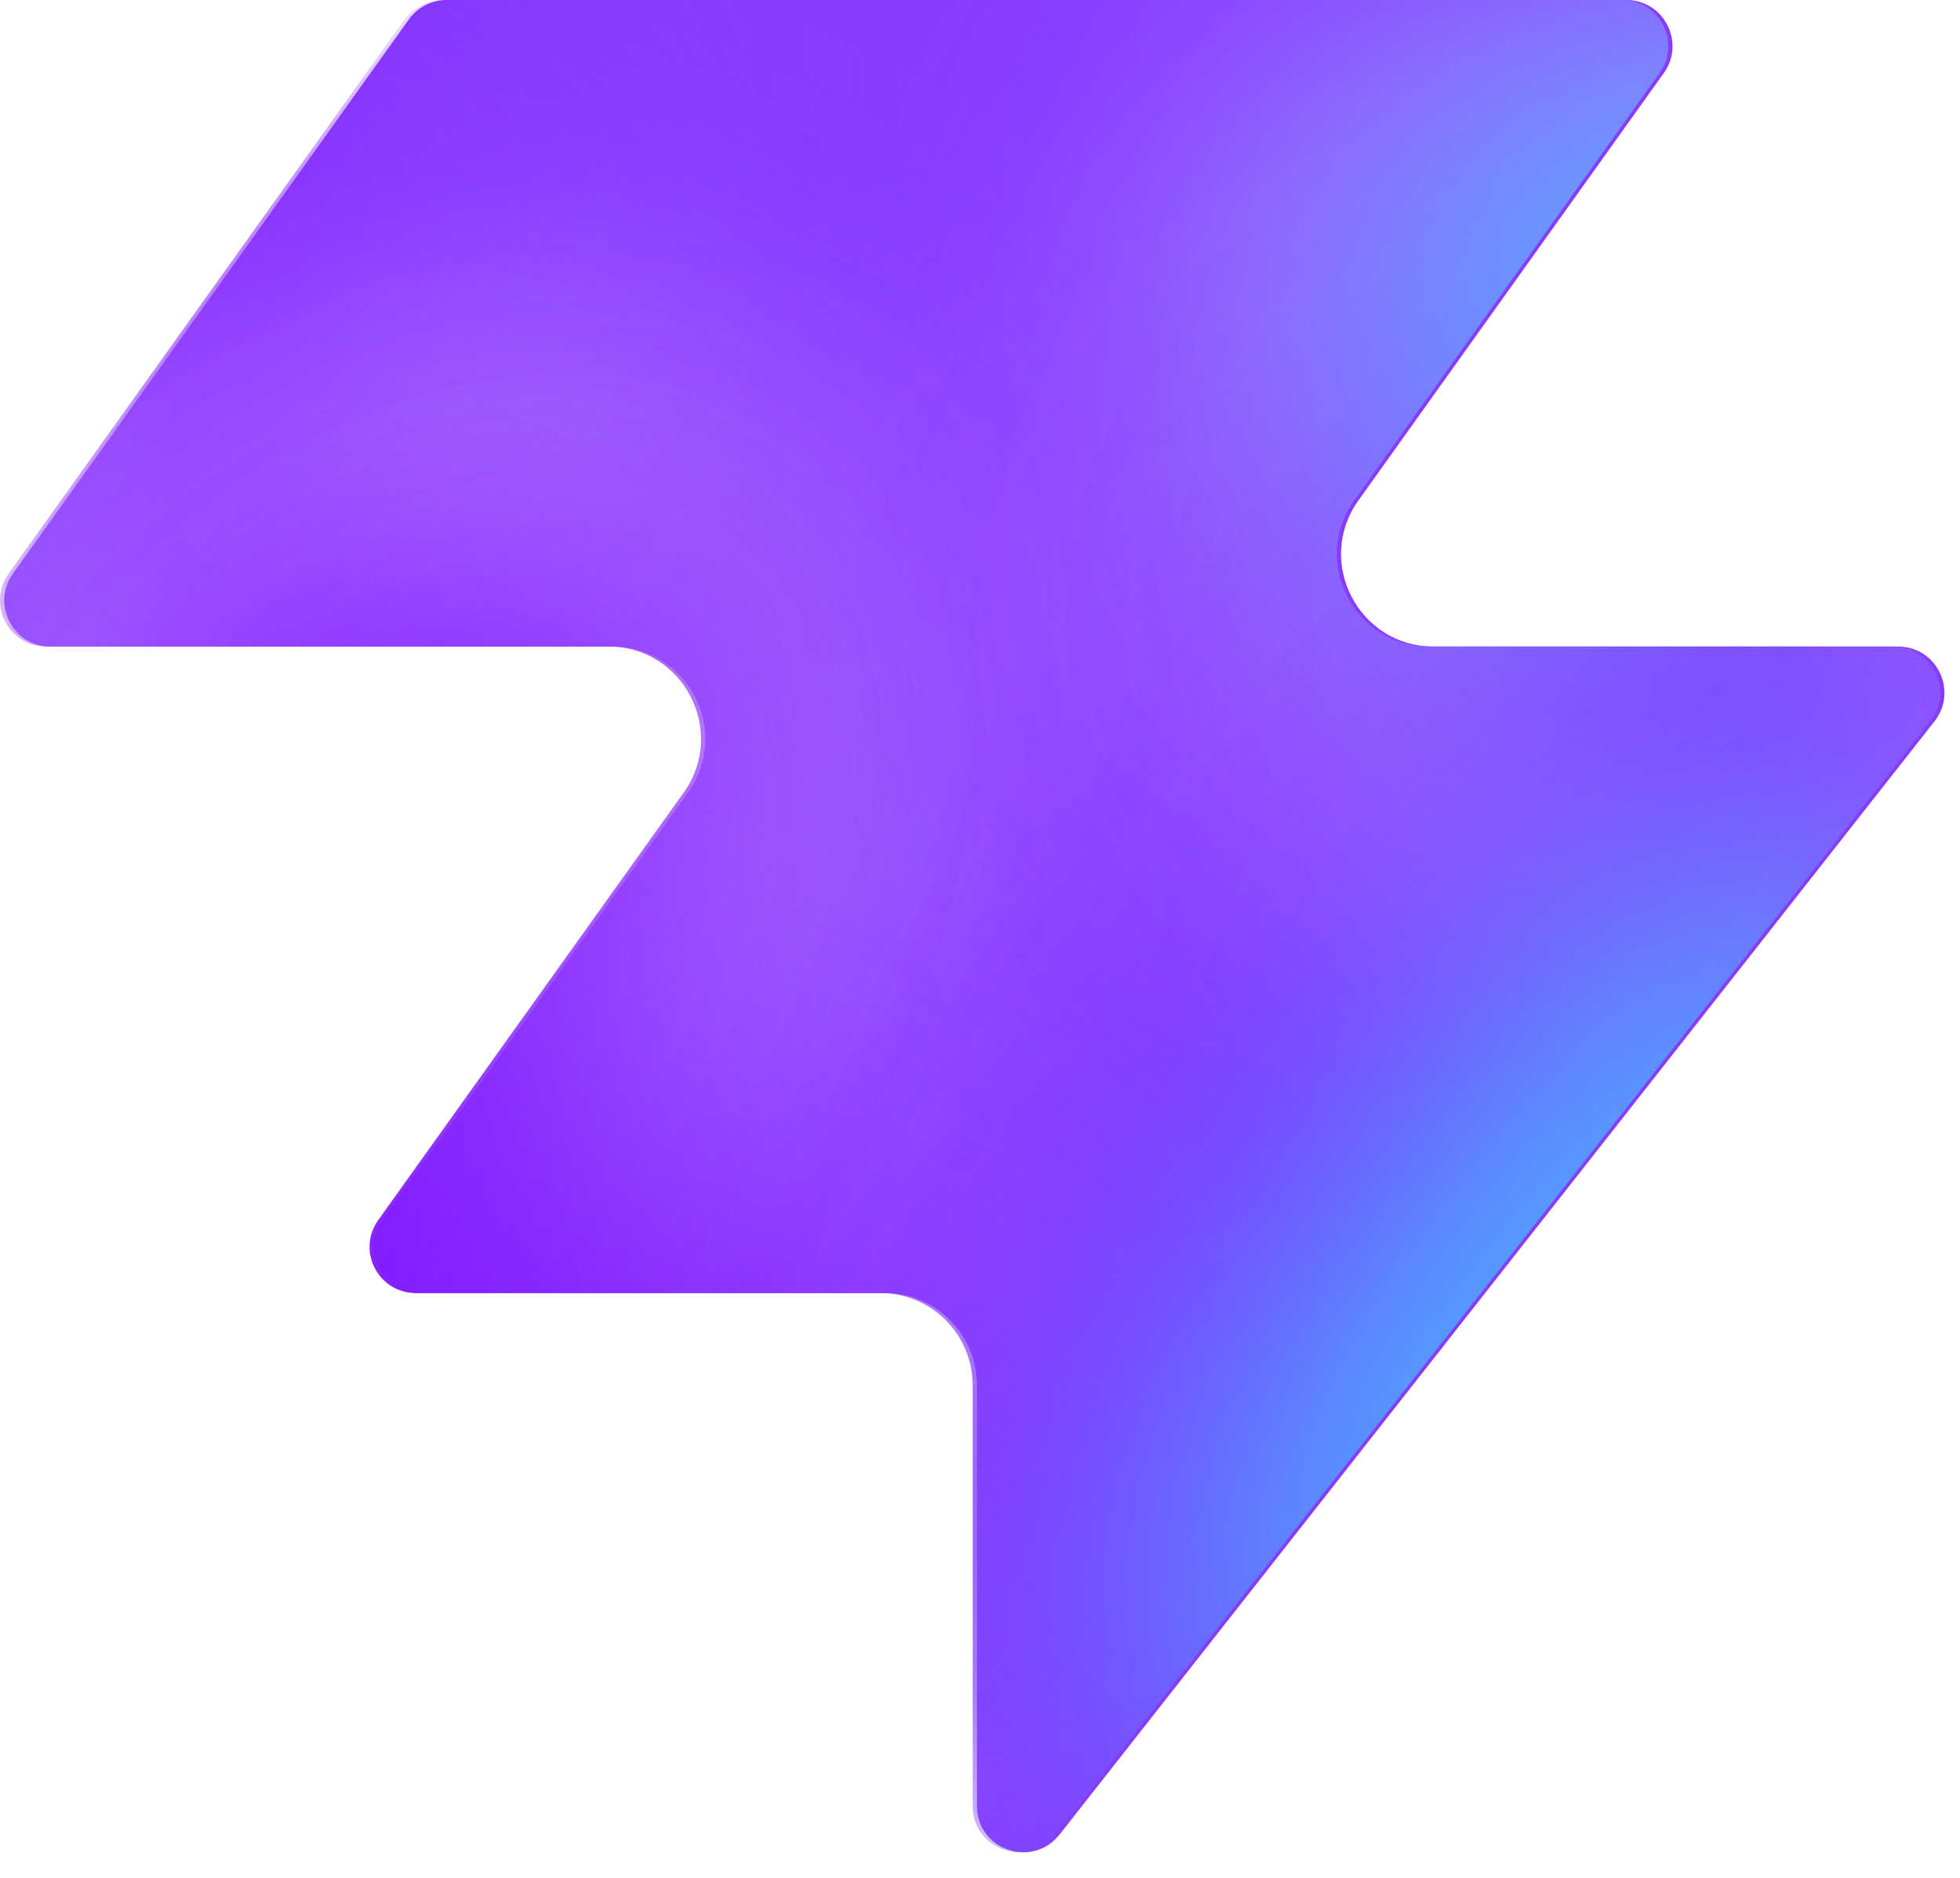
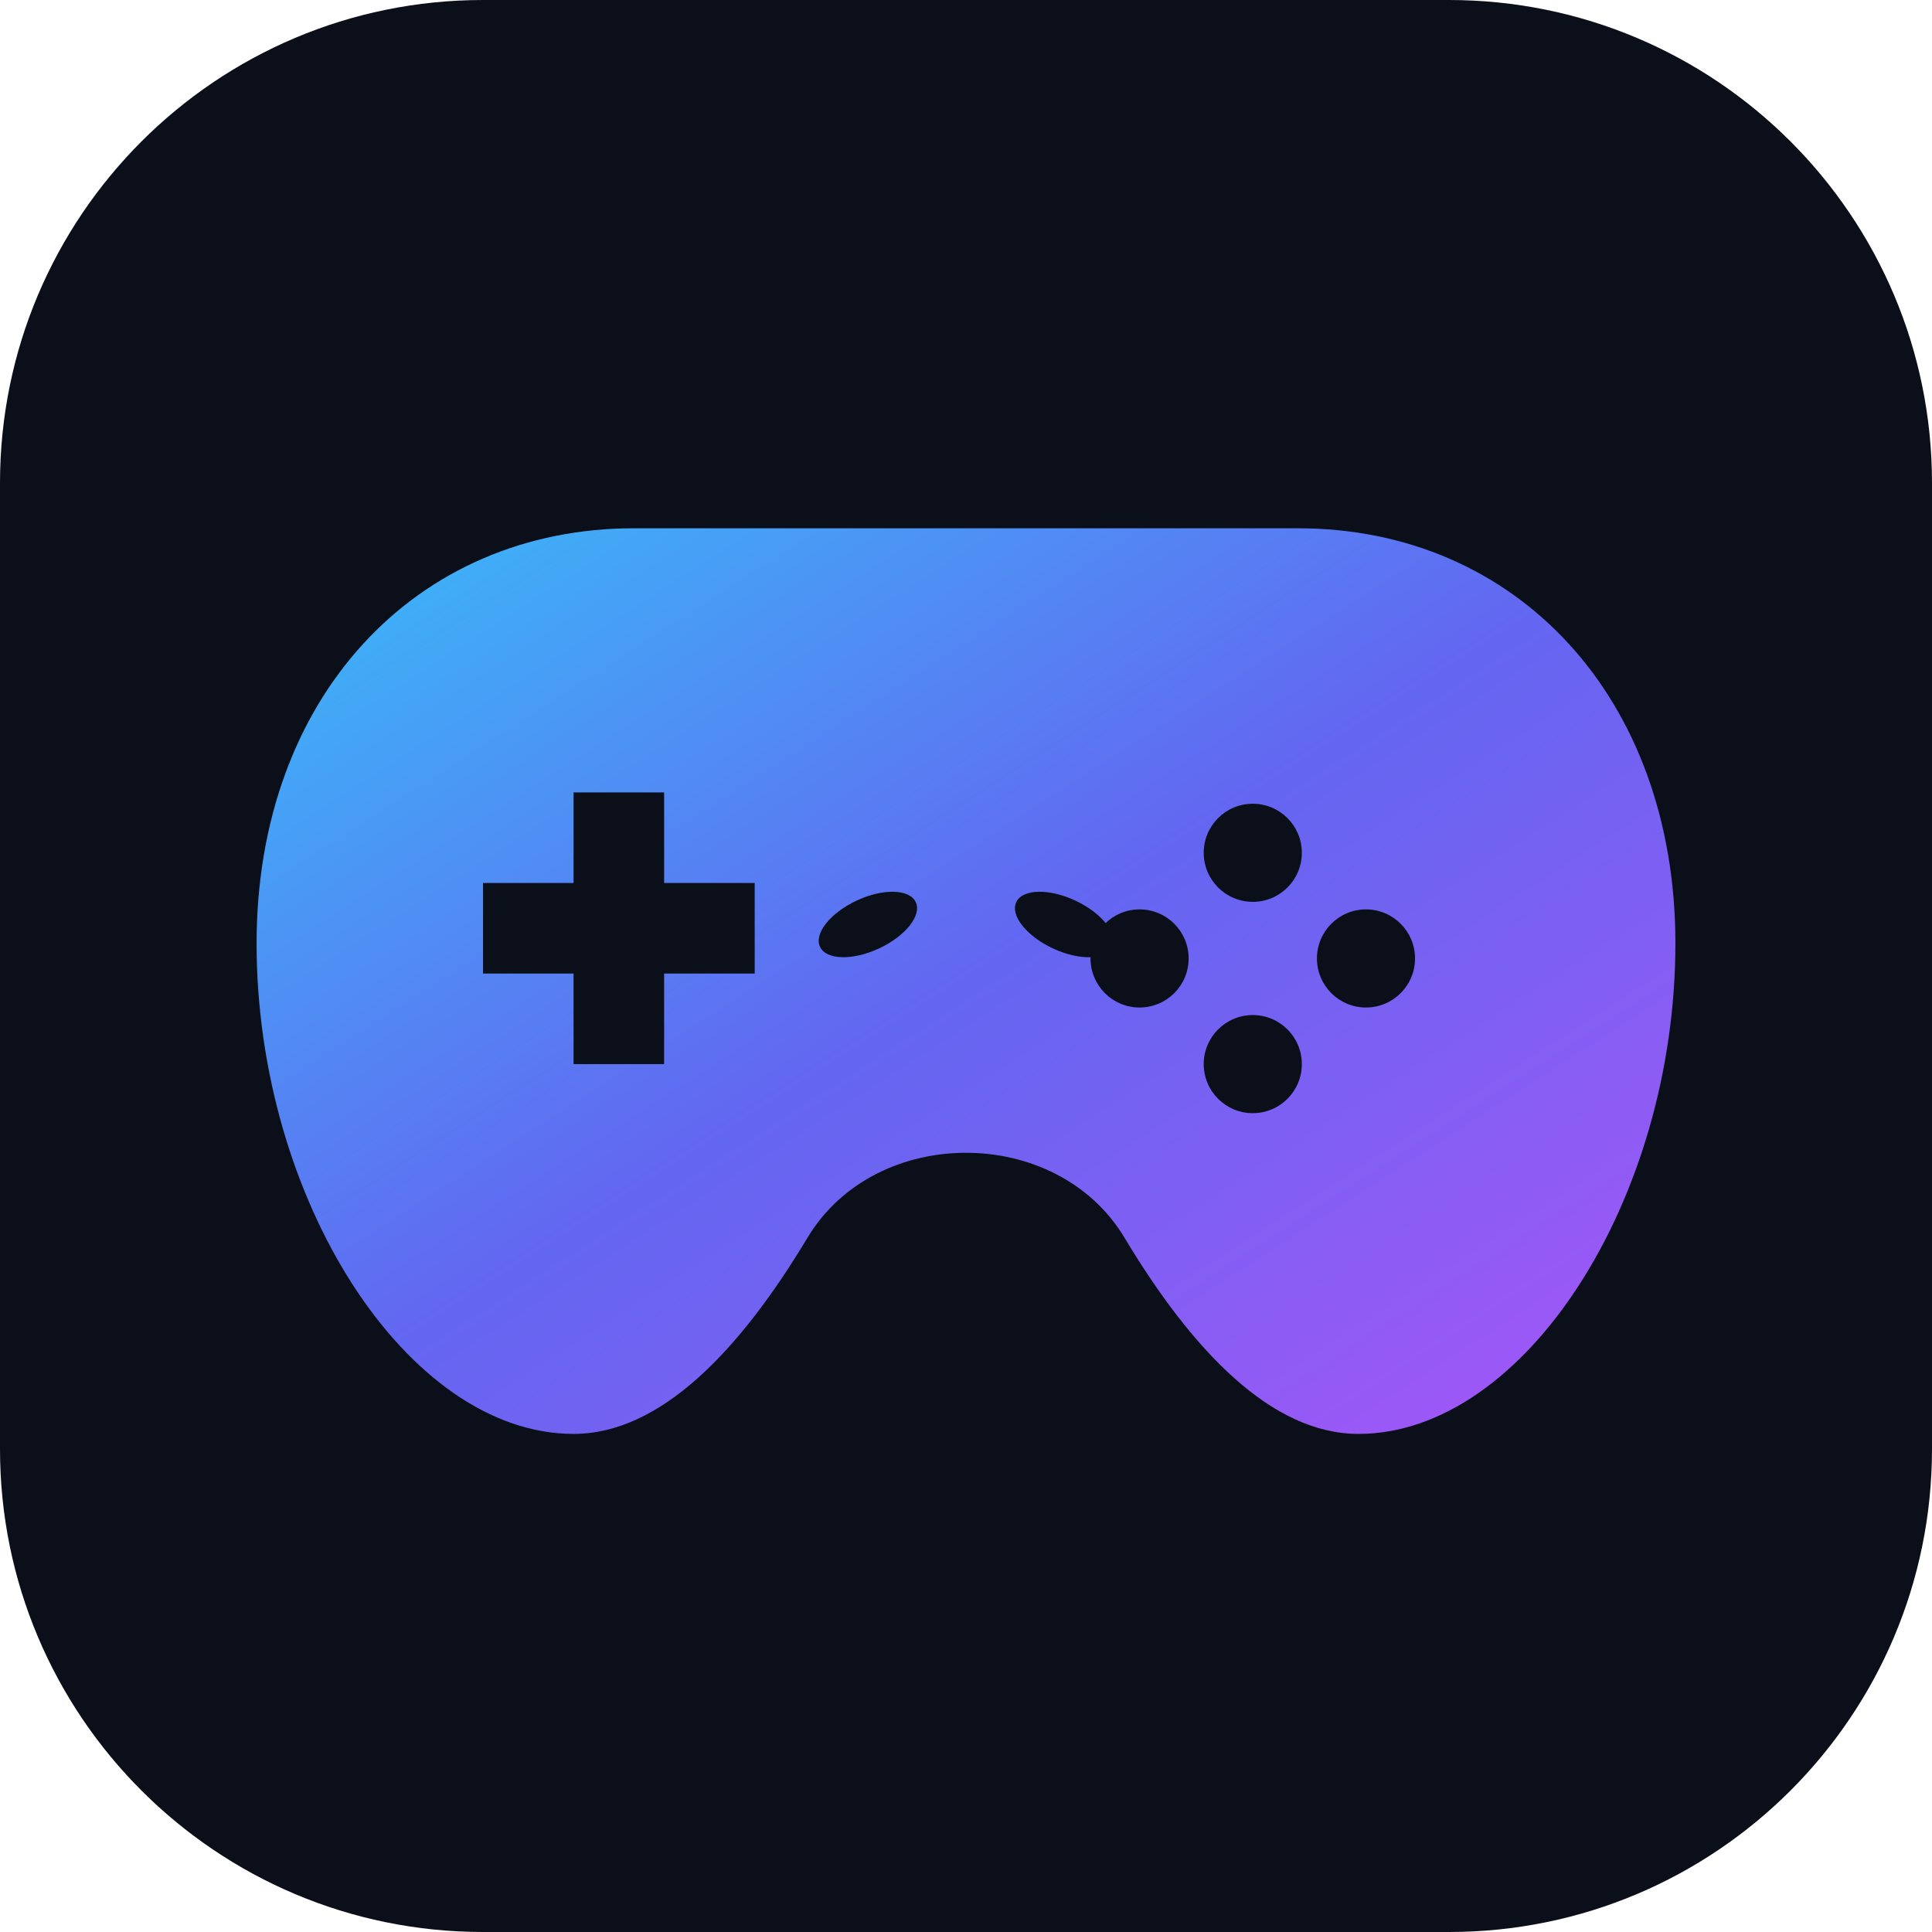
- <svg xmlns="http://www.w3.org/2000/svg" width="48" height="46" fill="none" viewBox="0 0 48 46">
-   <path fill="#863bff" d="M25.946 44.938c-.664.845-2.021.375-2.021-.698V33.937a2.26 2.26 0 0 0-2.262-2.262H10.287c-.92 0-1.456-1.04-.92-1.788l7.48-10.471c1.07-1.497 0-3.578-1.842-3.578H1.237c-.92 0-1.456-1.04-.92-1.788L10.013.474c.214-.297.556-.474.92-.474h28.894c.92 0 1.456 1.04.92 1.788l-7.48 10.471c-1.07 1.498 0 3.579 1.842 3.579h11.377c.943 0 1.473 1.088.89 1.83L25.947 44.94z" style="fill:#863bff;fill:color(display-p3 .525 .23 1);fill-opacity:1" />
-   <mask id="a" width="48" height="46" x="0" y="0" maskUnits="userSpaceOnUse" style="mask-type:alpha">
-     <path fill="#000" d="M25.842 44.938c-.664.844-2.021.375-2.021-.698V33.937a2.26 2.26 0 0 0-2.262-2.262H10.183c-.92 0-1.456-1.04-.92-1.788l7.48-10.471c1.07-1.498 0-3.579-1.842-3.579H1.133c-.92 0-1.456-1.04-.92-1.787L9.91.473c.214-.297.556-.474.92-.474h28.894c.92 0 1.456 1.04.92 1.788l-7.48 10.471c-1.07 1.498 0 3.578 1.842 3.578h11.377c.943 0 1.473 1.088.89 1.832L25.843 44.94z" style="fill:#000;fill-opacity:1" />
-   </mask>
-   <g mask="url(#a)">
-     <g filter="url(#b)">
-       <ellipse cx="5.508" cy="14.704" fill="#ede6ff" rx="5.508" ry="14.704" style="fill:#ede6ff;fill:color(display-p3 .927 .903 1);fill-opacity:1" transform="matrix(.00324 1 1 -.00324 -4.47 31.516)" />
-     </g>
-     <g filter="url(#c)">
-       <ellipse cx="10.399" cy="29.851" fill="#ede6ff" rx="10.399" ry="29.851" style="fill:#ede6ff;fill:color(display-p3 .927 .903 1);fill-opacity:1" transform="matrix(.00324 1 1 -.00324 -39.328 7.883)" />
-     </g>
-     <g filter="url(#d)">
-       <ellipse cx="5.508" cy="30.487" fill="#7e14ff" rx="5.508" ry="30.487" style="fill:#7e14ff;fill:color(display-p3 .492 .077 1);fill-opacity:1" transform="rotate(89.814 -25.913 -14.639)scale(1 -1)" />
-     </g>
-     <g filter="url(#e)">
-       <ellipse cx="5.508" cy="30.599" fill="#7e14ff" rx="5.508" ry="30.599" style="fill:#7e14ff;fill:color(display-p3 .492 .077 1);fill-opacity:1" transform="rotate(89.814 -32.644 -3.334)scale(1 -1)" />
-     </g>
-     <g filter="url(#f)">
-       <ellipse cx="5.508" cy="30.599" fill="#7e14ff" rx="5.508" ry="30.599" style="fill:#7e14ff;fill:color(display-p3 .492 .077 1);fill-opacity:1" transform="matrix(.00324 1 1 -.00324 -34.34 30.47)" />
-     </g>
-     <g filter="url(#g)">
-       <ellipse cx="14.072" cy="22.078" fill="#ede6ff" rx="14.072" ry="22.078" style="fill:#ede6ff;fill:color(display-p3 .927 .903 1);fill-opacity:1" transform="rotate(93.35 24.506 48.493)scale(-1 1)" />
-     </g>
-     <g filter="url(#h)">
-       <ellipse cx="3.47" cy="21.501" fill="#7e14ff" rx="3.47" ry="21.501" style="fill:#7e14ff;fill:color(display-p3 .492 .077 1);fill-opacity:1" transform="rotate(89.009 28.708 47.59)scale(-1 1)" />
-     </g>
-     <g filter="url(#i)">
-       <ellipse cx="3.47" cy="21.501" fill="#7e14ff" rx="3.47" ry="21.501" style="fill:#7e14ff;fill:color(display-p3 .492 .077 1);fill-opacity:1" transform="rotate(89.009 28.708 47.59)scale(-1 1)" />
-     </g>
-     <g filter="url(#j)">
-       <ellipse cx=".387" cy="8.972" fill="#7e14ff" rx="4.407" ry="29.108" style="fill:#7e14ff;fill:color(display-p3 .492 .077 1);fill-opacity:1" transform="rotate(39.51 .387 8.972)" />
-     </g>
-     <g filter="url(#k)">
-       <ellipse cx="47.523" cy="-6.092" fill="#7e14ff" rx="4.407" ry="29.108" style="fill:#7e14ff;fill:color(display-p3 .492 .077 1);fill-opacity:1" transform="rotate(37.892 47.523 -6.092)" />
-     </g>
-     <g filter="url(#l)">
-       <ellipse cx="41.412" cy="6.333" fill="#47bfff" rx="5.971" ry="9.665" style="fill:#47bfff;fill:color(display-p3 .28 .748 1);fill-opacity:1" transform="rotate(37.892 41.412 6.333)" />
-     </g>
-     <g filter="url(#m)">
-       <ellipse cx="-1.879" cy="38.332" fill="#7e14ff" rx="4.407" ry="29.108" style="fill:#7e14ff;fill:color(display-p3 .492 .077 1);fill-opacity:1" transform="rotate(37.892 -1.88 38.332)" />
-     </g>
-     <g filter="url(#n)">
-       <ellipse cx="-1.879" cy="38.332" fill="#7e14ff" rx="4.407" ry="29.108" style="fill:#7e14ff;fill:color(display-p3 .492 .077 1);fill-opacity:1" transform="rotate(37.892 -1.88 38.332)" />
-     </g>
-     <g filter="url(#o)">
-       <ellipse cx="35.651" cy="29.907" fill="#7e14ff" rx="4.407" ry="29.108" style="fill:#7e14ff;fill:color(display-p3 .492 .077 1);fill-opacity:1" transform="rotate(37.892 35.651 29.907)" />
-     </g>
-     <g filter="url(#p)">
-       <ellipse cx="38.418" cy="32.4" fill="#47bfff" rx="5.971" ry="15.297" style="fill:#47bfff;fill:color(display-p3 .28 .748 1);fill-opacity:1" transform="rotate(37.892 38.418 32.4)" />
-     </g>
-   </g>
+ <svg xmlns="http://www.w3.org/2000/svg" viewBox="0 0 512 512" width="100%" height="100%">
  <defs>
-     <filter id="b" width="60.045" height="41.654" x="-19.77" y="16.149" color-interpolation-filters="sRGB" filterUnits="userSpaceOnUse">
-       <feFlood flood-opacity="0" result="BackgroundImageFix" />
-       <feBlend in="SourceGraphic" in2="BackgroundImageFix" result="shape" />
-       <feGaussianBlur result="effect1_foregroundBlur_2002_17158" stdDeviation="7.659" />
-     </filter>
-     <filter id="c" width="90.34" height="51.437" x="-54.613" y="-7.533" color-interpolation-filters="sRGB" filterUnits="userSpaceOnUse">
-       <feFlood flood-opacity="0" result="BackgroundImageFix" />
-       <feBlend in="SourceGraphic" in2="BackgroundImageFix" result="shape" />
-       <feGaussianBlur result="effect1_foregroundBlur_2002_17158" stdDeviation="7.659" />
-     </filter>
-     <filter id="d" width="79.355" height="29.4" x="-49.64" y="2.03" color-interpolation-filters="sRGB" filterUnits="userSpaceOnUse">
-       <feFlood flood-opacity="0" result="BackgroundImageFix" />
-       <feBlend in="SourceGraphic" in2="BackgroundImageFix" result="shape" />
-       <feGaussianBlur result="effect1_foregroundBlur_2002_17158" stdDeviation="4.596" />
-     </filter>
-     <filter id="e" width="79.579" height="29.4" x="-45.045" y="20.029" color-interpolation-filters="sRGB" filterUnits="userSpaceOnUse">
-       <feFlood flood-opacity="0" result="BackgroundImageFix" />
-       <feBlend in="SourceGraphic" in2="BackgroundImageFix" result="shape" />
-       <feGaussianBlur result="effect1_foregroundBlur_2002_17158" stdDeviation="4.596" />
-     </filter>
-     <filter id="f" width="79.579" height="29.4" x="-43.513" y="21.178" color-interpolation-filters="sRGB" filterUnits="userSpaceOnUse">
-       <feFlood flood-opacity="0" result="BackgroundImageFix" />
-       <feBlend in="SourceGraphic" in2="BackgroundImageFix" result="shape" />
-       <feGaussianBlur result="effect1_foregroundBlur_2002_17158" stdDeviation="4.596" />
-     </filter>
-     <filter id="g" width="74.749" height="58.852" x="15.756" y="-17.901" color-interpolation-filters="sRGB" filterUnits="userSpaceOnUse">
-       <feFlood flood-opacity="0" result="BackgroundImageFix" />
-       <feBlend in="SourceGraphic" in2="BackgroundImageFix" result="shape" />
-       <feGaussianBlur result="effect1_foregroundBlur_2002_17158" stdDeviation="7.659" />
-     </filter>
-     <filter id="h" width="61.377" height="25.362" x="23.548" y="2.284" color-interpolation-filters="sRGB" filterUnits="userSpaceOnUse">
-       <feFlood flood-opacity="0" result="BackgroundImageFix" />
-       <feBlend in="SourceGraphic" in2="BackgroundImageFix" result="shape" />
-       <feGaussianBlur result="effect1_foregroundBlur_2002_17158" stdDeviation="4.596" />
-     </filter>
-     <filter id="i" width="61.377" height="25.362" x="23.548" y="2.284" color-interpolation-filters="sRGB" filterUnits="userSpaceOnUse">
-       <feFlood flood-opacity="0" result="BackgroundImageFix" />
-       <feBlend in="SourceGraphic" in2="BackgroundImageFix" result="shape" />
-       <feGaussianBlur result="effect1_foregroundBlur_2002_17158" stdDeviation="4.596" />
-     </filter>
-     <filter id="j" width="56.045" height="63.649" x="-27.636" y="-22.853" color-interpolation-filters="sRGB" filterUnits="userSpaceOnUse">
-       <feFlood flood-opacity="0" result="BackgroundImageFix" />
-       <feBlend in="SourceGraphic" in2="BackgroundImageFix" result="shape" />
-       <feGaussianBlur result="effect1_foregroundBlur_2002_17158" stdDeviation="4.596" />
-     </filter>
-     <filter id="k" width="54.814" height="64.646" x="20.116" y="-38.415" color-interpolation-filters="sRGB" filterUnits="userSpaceOnUse">
-       <feFlood flood-opacity="0" result="BackgroundImageFix" />
-       <feBlend in="SourceGraphic" in2="BackgroundImageFix" result="shape" />
-       <feGaussianBlur result="effect1_foregroundBlur_2002_17158" stdDeviation="4.596" />
-     </filter>
-     <filter id="l" width="33.541" height="35.313" x="24.641" y="-11.323" color-interpolation-filters="sRGB" filterUnits="userSpaceOnUse">
-       <feFlood flood-opacity="0" result="BackgroundImageFix" />
-       <feBlend in="SourceGraphic" in2="BackgroundImageFix" result="shape" />
-       <feGaussianBlur result="effect1_foregroundBlur_2002_17158" stdDeviation="4.596" />
-     </filter>
-     <filter id="m" width="54.814" height="64.646" x="-29.286" y="6.009" color-interpolation-filters="sRGB" filterUnits="userSpaceOnUse">
-       <feFlood flood-opacity="0" result="BackgroundImageFix" />
-       <feBlend in="SourceGraphic" in2="BackgroundImageFix" result="shape" />
-       <feGaussianBlur result="effect1_foregroundBlur_2002_17158" stdDeviation="4.596" />
-     </filter>
-     <filter id="n" width="54.814" height="64.646" x="-29.286" y="6.009" color-interpolation-filters="sRGB" filterUnits="userSpaceOnUse">
-       <feFlood flood-opacity="0" result="BackgroundImageFix" />
-       <feBlend in="SourceGraphic" in2="BackgroundImageFix" result="shape" />
-       <feGaussianBlur result="effect1_foregroundBlur_2002_17158" stdDeviation="4.596" />
-     </filter>
-     <filter id="o" width="54.814" height="64.646" x="8.244" y="-2.416" color-interpolation-filters="sRGB" filterUnits="userSpaceOnUse">
-       <feFlood flood-opacity="0" result="BackgroundImageFix" />
-       <feBlend in="SourceGraphic" in2="BackgroundImageFix" result="shape" />
-       <feGaussianBlur result="effect1_foregroundBlur_2002_17158" stdDeviation="4.596" />
-     </filter>
-     <filter id="p" width="39.409" height="43.623" x="18.713" y="10.588" color-interpolation-filters="sRGB" filterUnits="userSpaceOnUse">
-       <feFlood flood-opacity="0" result="BackgroundImageFix" />
-       <feBlend in="SourceGraphic" in2="BackgroundImageFix" result="shape" />
-       <feGaussianBlur result="effect1_foregroundBlur_2002_17158" stdDeviation="4.596" />
-     </filter>
+     <linearGradient id="bgGrad" x1="0%" y1="0%" x2="100%" y2="100%">
+       <stop offset="0%" stop-color="#38bdf8" />
+       <stop offset="50%" stop-color="#6366f1" />
+       <stop offset="100%" stop-color="#a855f7" />
+     </linearGradient>
  </defs>
+   <rect width="512" height="512" rx="128" fill="#0b0f19" />
+   <path d="M168 140 C110 140 68 185 68 250 C68 318 108 380 152 380 C175 380 196 358 214 328 C232 298 280 298 298 328 C316 358 337 380 360 380 C404 380 444 318 444 250 C444 185 402 140 344 140 Z" fill="url(#bgGrad)" />
+   <path d="M152 210 h24 v24 h24 v24 h-24 v24 h-24 v-24 h-24 v-24 h24 Z" fill="#0b0f19" />
+   <circle cx="332" cy="226" r="13" fill="#0b0f19" />
+   <circle cx="362" cy="254" r="13" fill="#0b0f19" />
+   <circle cx="302" cy="254" r="13" fill="#0b0f19" />
+   <circle cx="332" cy="282" r="13" fill="#0b0f19" />
+   <ellipse cx="230" cy="245" rx="14" ry="7" transform="rotate(-25 230 245)" fill="#0b0f19" />
+   <ellipse cx="282" cy="245" rx="14" ry="7" transform="rotate(25 282 245)" fill="#0b0f19" />
</svg>
